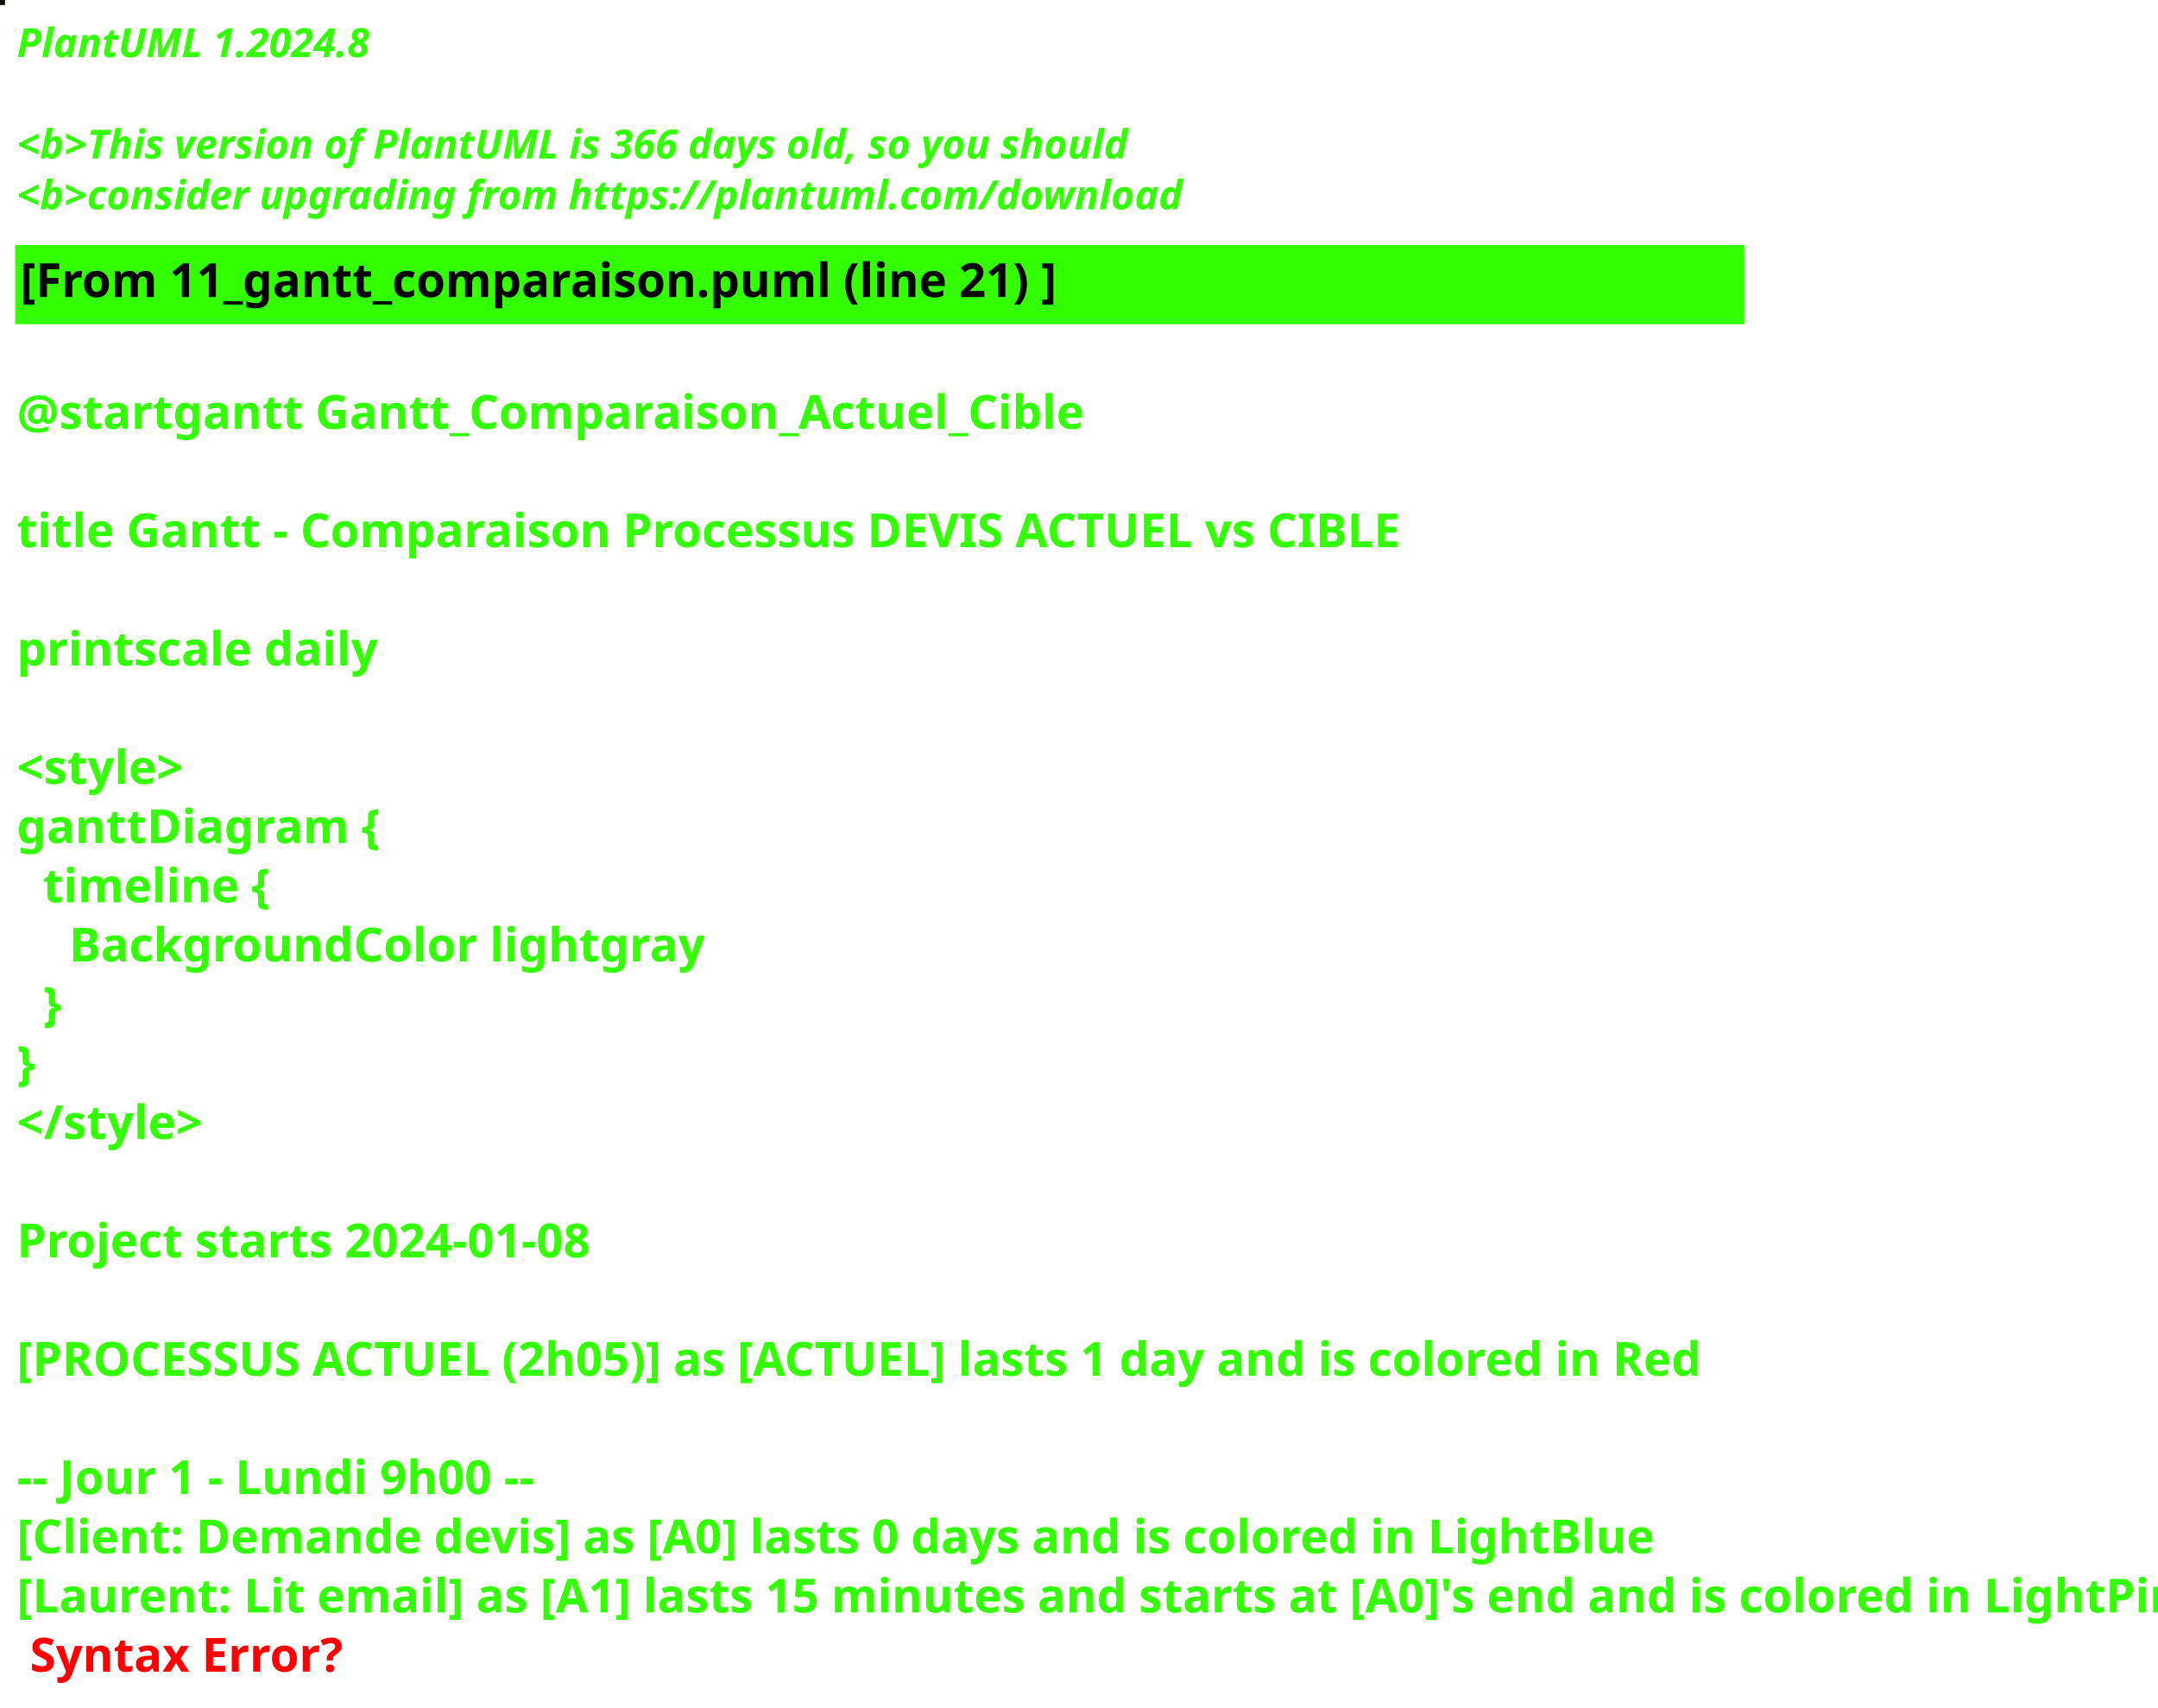
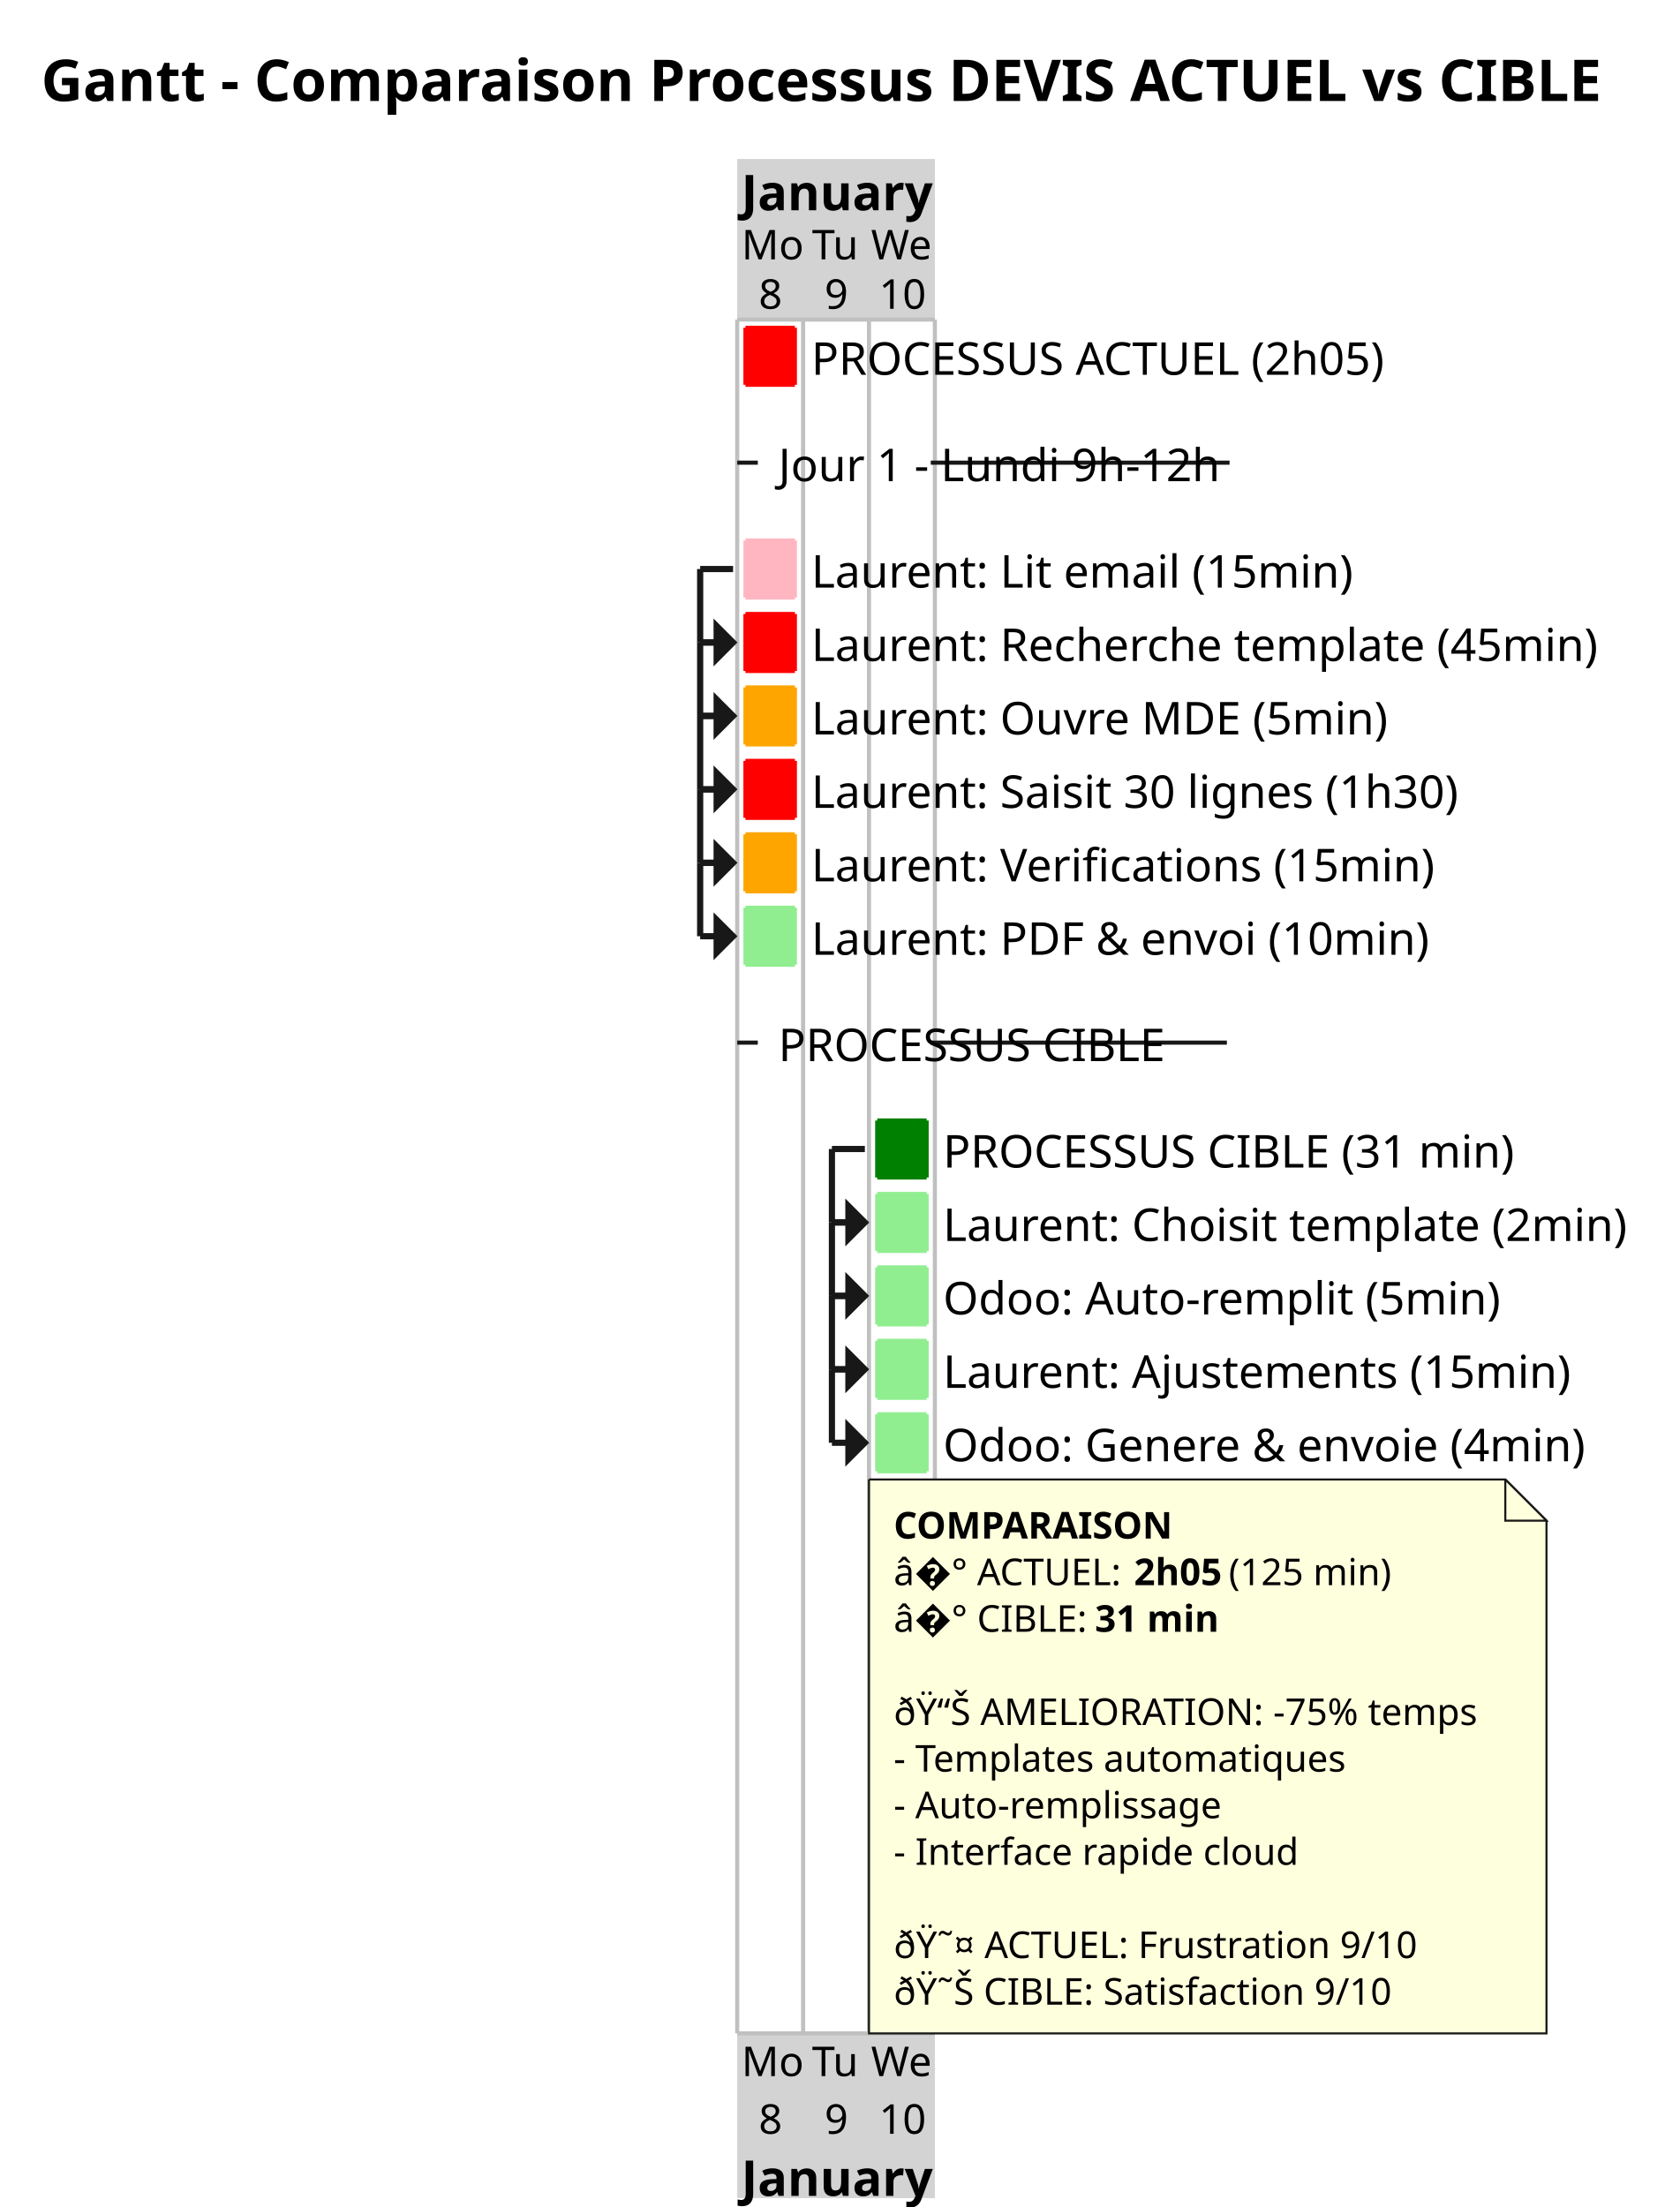
- <svg xmlns="http://www.w3.org/2000/svg" contentStyleType="text/css" height="508px" preserveAspectRatio="none" style="width:642px;height:508px;background:#000000;" version="1.1" viewBox="0 0 642 508" width="642px" zoomAndPan="magnify">
+ <svg xmlns="http://www.w3.org/2000/svg" contentStyleType="text/css" height="536px" preserveAspectRatio="none" style="width:408px;height:536px;background:#FFFFFF;" version="1.1" viewBox="0 0 408 536" width="408px" zoomAndPan="magnify">
  <defs />
  <g>
-     <rect fill="#0B0D00" height="1" style="stroke:#0B0D00;stroke-width:1;" width="1" x="0" y="0" />
-     <text fill="#33FF02" font-family="sans-serif" font-size="12" font-style="italic" font-weight="bold" lengthAdjust="spacing" textLength="105.375" x="5" y="17">PlantUML 1.2024.8</text>
-     <text fill="#33FF02" font-family="sans-serif" font-size="12" font-style="italic" font-weight="bold" lengthAdjust="spacing" textLength="3.334" x="5" y="32.094"> </text>
-     <text fill="#33FF02" font-family="sans-serif" font-size="12" font-style="italic" font-weight="bold" lengthAdjust="spacing" textLength="342.07" x="5" y="47.188">&lt;b&gt;This version of PlantUML is 366 days old, so you should</text>
-     <text fill="#33FF02" font-family="sans-serif" font-size="12" font-style="italic" font-weight="bold" lengthAdjust="spacing" textLength="344.01" x="5" y="62.281">&lt;b&gt;consider upgrading from https://plantuml.com/download</text>
-     <rect fill="#33FF02" height="22.609" style="stroke:#33FF02;stroke-width:1;" width="513.427" x="5" y="73.375" />
-     <text fill="#000000" font-family="sans-serif" font-size="14" font-weight="bold" lengthAdjust="spacing" textLength="298.724" x="6" y="88.375">[From 11_gantt_comparaison.puml (line 21) ]</text>
-     <text fill="#33FF02" font-family="sans-serif" font-size="14" font-weight="bold" lengthAdjust="spacing" textLength="3.89" x="5" y="109.984"> </text>
-     <text fill="#33FF02" font-family="sans-serif" font-size="14" font-weight="bold" lengthAdjust="spacing" textLength="308.485" x="5" y="127.594">@startgantt Gantt_Comparaison_Actuel_Cible</text>
-     <text fill="#33FF02" font-family="sans-serif" font-size="14" font-weight="bold" lengthAdjust="spacing" textLength="3.89" x="5" y="145.203"> </text>
-     <text fill="#33FF02" font-family="sans-serif" font-size="14" font-weight="bold" lengthAdjust="spacing" textLength="413.861" x="5" y="162.812">title Gantt - Comparaison Processus DEVIS ACTUEL vs CIBLE</text>
-     <text fill="#33FF02" font-family="sans-serif" font-size="14" font-weight="bold" lengthAdjust="spacing" textLength="3.89" x="5" y="180.422"> </text>
-     <text fill="#33FF02" font-family="sans-serif" font-size="14" font-weight="bold" lengthAdjust="spacing" textLength="101.931" x="5" y="198.031">printscale daily</text>
-     <text fill="#33FF02" font-family="sans-serif" font-size="14" font-weight="bold" lengthAdjust="spacing" textLength="3.89" x="5" y="215.641"> </text>
-     <text fill="#33FF02" font-family="sans-serif" font-size="14" font-weight="bold" lengthAdjust="spacing" textLength="48.262" x="5" y="233.25">&lt;style&gt;</text>
-     <text fill="#33FF02" font-family="sans-serif" font-size="14" font-weight="bold" lengthAdjust="spacing" textLength="99.572" x="5" y="250.859">ganttDiagram {</text>
-     <text fill="#33FF02" font-family="sans-serif" font-size="14" font-weight="bold" lengthAdjust="spacing" textLength="62.241" x="12.779" y="268.469">timeline {</text>
-     <text fill="#33FF02" font-family="sans-serif" font-size="14" font-weight="bold" lengthAdjust="spacing" textLength="181.234" x="20.559" y="286.078">BackgroundColor lightgray</text>
-     <text fill="#33FF02" font-family="sans-serif" font-size="14" font-weight="bold" lengthAdjust="spacing" textLength="5.448" x="12.779" y="303.688">}</text>
-     <text fill="#33FF02" font-family="sans-serif" font-size="14" font-weight="bold" lengthAdjust="spacing" textLength="5.448" x="5" y="321.297">}</text>
-     <text fill="#33FF02" font-family="sans-serif" font-size="14" font-weight="bold" lengthAdjust="spacing" textLength="52.151" x="5" y="338.906">&lt;/style&gt;</text>
-     <text fill="#33FF02" font-family="sans-serif" font-size="14" font-weight="bold" lengthAdjust="spacing" textLength="3.89" x="5" y="356.516"> </text>
-     <text fill="#33FF02" font-family="sans-serif" font-size="14" font-weight="bold" lengthAdjust="spacing" textLength="164.985" x="5" y="374.125">Project starts 2024-01-08</text>
-     <text fill="#33FF02" font-family="sans-serif" font-size="14" font-weight="bold" lengthAdjust="spacing" textLength="3.89" x="5" y="391.734"> </text>
-     <text fill="#33FF02" font-family="sans-serif" font-size="14" font-weight="bold" lengthAdjust="spacing" textLength="513.427" x="5" y="409.344">[PROCESSUS ACTUEL (2h05)] as [ACTUEL] lasts 1 day and is colored in Red</text>
-     <text fill="#33FF02" font-family="sans-serif" font-size="14" font-weight="bold" lengthAdjust="spacing" textLength="3.89" x="5" y="426.953"> </text>
-     <text fill="#33FF02" font-family="sans-serif" font-size="14" font-weight="bold" lengthAdjust="spacing" textLength="154.779" x="5" y="444.562">-- Jour 1 - Lundi 9h00 --</text>
-     <text fill="#33FF02" font-family="sans-serif" font-size="14" font-weight="bold" lengthAdjust="spacing" textLength="476.889" x="5" y="462.172">[Client: Demande devis] as [A0] lasts 0 days and is colored in LightBlue</text>
-     <text fill="#33FF02" font-family="sans-serif" font-size="14" font-weight="bold" lengthAdjust="spacing" text-decoration="wavy underline" textLength="630.342" x="5" y="479.781">[Laurent: Lit email] as [A1] lasts 15 minutes and starts at [A0]'s end and is colored in LightPink</text>
-     <text fill="#FF0000" font-family="sans-serif" font-size="14" font-weight="bold" lengthAdjust="spacing" textLength="92.586" x="8.89" y="497.391">Syntax Error?</text>
+     <text fill="#000000" font-family="sans-serif" font-size="14" font-weight="bold" lengthAdjust="spacing" textLength="385.082" x="10" y="24.533">Gantt - Comparaison Processus DEVIS ACTUEL vs CIBLE</text>
+     <rect fill="#D3D3D3" height="39" style="stroke:none;stroke-width:1;" width="48" x="179.041" y="38.609" />
+     <rect fill="#D3D3D3" height="40" style="stroke:none;stroke-width:1;" width="48" x="179.041" y="493.836" />
+     <text fill="#000000" font-family="sans-serif" font-size="10" lengthAdjust="spacing" textLength="13.892" x="180.095" y="62.99">Mo</text>
+     <text fill="#000000" font-family="sans-serif" font-size="10" lengthAdjust="spacing" textLength="11.67" x="197.206" y="62.99">Tu</text>
+     <text fill="#000000" font-family="sans-serif" font-size="10" lengthAdjust="spacing" textLength="15" x="211.541" y="62.99">We</text>
+     <text fill="#000000" font-family="sans-serif" font-size="10" lengthAdjust="spacing" textLength="5.561" x="184.26" y="74.99">8</text>
+     <text fill="#000000" font-family="sans-serif" font-size="10" lengthAdjust="spacing" textLength="5.561" x="200.26" y="74.99">9</text>
+     <text fill="#000000" font-family="sans-serif" font-size="10" lengthAdjust="spacing" textLength="11.123" x="213.48" y="74.99">10</text>
+     <text fill="#000000" font-family="sans-serif" font-size="12" font-weight="bold" lengthAdjust="spacing" textLength="46.025" x="180.028" y="51.066">January</text>
+     <line style="stroke:#C0C0C0;stroke-width:1;" x1="179.041" x2="179.041" y1="77.609" y2="493.836" />
+     <line style="stroke:#C0C0C0;stroke-width:1;" x1="195.041" x2="195.041" y1="77.609" y2="493.836" />
+     <line style="stroke:#C0C0C0;stroke-width:1;" x1="211.041" x2="211.041" y1="77.609" y2="493.836" />
+     <line style="stroke:#C0C0C0;stroke-width:1;" x1="227.041" x2="227.041" y1="77.609" y2="493.836" />
+     <line style="stroke:#C0C0C0;stroke-width:1;" x1="179.041" x2="227.041" y1="77.609" y2="77.609" />
+     <line style="stroke:#C0C0C0;stroke-width:1;" x1="179.041" x2="227.041" y1="493.836" y2="493.836" />
+     <line style="stroke:#181818;stroke-width:1.5;" x1="178.041" x2="170.041" y1="138.199" y2="138.199" />
+     <line style="stroke:#181818;stroke-width:1.5;" x1="170.041" x2="170.041" y1="138.199" y2="156.035" />
+     <line style="stroke:#181818;stroke-width:1.5;" x1="170.041" x2="178.041" y1="156.035" y2="156.035" />
+     <polygon fill="#181818" points="174.041,152.035,174.041,156.035,174.041,160.035,178.041,156.035" style="stroke:#181818;stroke-width:1.5;" />
+     <line style="stroke:#181818;stroke-width:1.5;" x1="178.041" x2="170.041" y1="156.035" y2="156.035" />
+     <line style="stroke:#181818;stroke-width:1.5;" x1="170.041" x2="170.041" y1="156.035" y2="173.871" />
+     <line style="stroke:#181818;stroke-width:1.5;" x1="170.041" x2="178.041" y1="173.871" y2="173.871" />
+     <polygon fill="#181818" points="174.041,169.871,174.041,173.871,174.041,177.871,178.041,173.871" style="stroke:#181818;stroke-width:1.5;" />
+     <line style="stroke:#181818;stroke-width:1.5;" x1="178.041" x2="170.041" y1="173.871" y2="173.871" />
+     <line style="stroke:#181818;stroke-width:1.5;" x1="170.041" x2="170.041" y1="173.871" y2="191.707" />
+     <line style="stroke:#181818;stroke-width:1.5;" x1="170.041" x2="178.041" y1="191.707" y2="191.707" />
+     <polygon fill="#181818" points="174.041,187.707,174.041,191.707,174.041,195.707,178.041,191.707" style="stroke:#181818;stroke-width:1.5;" />
+     <line style="stroke:#181818;stroke-width:1.5;" x1="178.041" x2="170.041" y1="191.707" y2="191.707" />
+     <line style="stroke:#181818;stroke-width:1.5;" x1="170.041" x2="170.041" y1="191.707" y2="209.543" />
+     <line style="stroke:#181818;stroke-width:1.5;" x1="170.041" x2="178.041" y1="209.543" y2="209.543" />
+     <polygon fill="#181818" points="174.041,205.543,174.041,209.543,174.041,213.543,178.041,209.543" style="stroke:#181818;stroke-width:1.5;" />
+     <line style="stroke:#181818;stroke-width:1.5;" x1="178.041" x2="170.041" y1="209.543" y2="209.543" />
+     <line style="stroke:#181818;stroke-width:1.5;" x1="170.041" x2="170.041" y1="209.543" y2="227.379" />
+     <line style="stroke:#181818;stroke-width:1.5;" x1="170.041" x2="178.041" y1="227.379" y2="227.379" />
+     <polygon fill="#181818" points="174.041,223.379,174.041,227.379,174.041,231.379,178.041,227.379" style="stroke:#181818;stroke-width:1.5;" />
+     <line style="stroke:#181818;stroke-width:1.5;" x1="210.041" x2="202.041" y1="279.051" y2="279.051" />
+     <line style="stroke:#181818;stroke-width:1.5;" x1="202.041" x2="202.041" y1="279.051" y2="296.887" />
+     <line style="stroke:#181818;stroke-width:1.5;" x1="202.041" x2="210.041" y1="296.887" y2="296.887" />
+     <polygon fill="#181818" points="206.041,292.887,206.041,296.887,206.041,300.887,210.041,296.887" style="stroke:#181818;stroke-width:1.5;" />
+     <line style="stroke:#181818;stroke-width:1.5;" x1="210.041" x2="202.041" y1="296.887" y2="296.887" />
+     <line style="stroke:#181818;stroke-width:1.5;" x1="202.041" x2="202.041" y1="296.887" y2="314.723" />
+     <line style="stroke:#181818;stroke-width:1.5;" x1="202.041" x2="210.041" y1="314.723" y2="314.723" />
+     <polygon fill="#181818" points="206.041,310.723,206.041,314.723,206.041,318.723,210.041,314.723" style="stroke:#181818;stroke-width:1.5;" />
+     <line style="stroke:#181818;stroke-width:1.5;" x1="210.041" x2="202.041" y1="314.723" y2="314.723" />
+     <line style="stroke:#181818;stroke-width:1.5;" x1="202.041" x2="202.041" y1="314.723" y2="332.559" />
+     <line style="stroke:#181818;stroke-width:1.5;" x1="202.041" x2="210.041" y1="332.559" y2="332.559" />
+     <polygon fill="#181818" points="206.041,328.559,206.041,332.559,206.041,336.559,210.041,332.559" style="stroke:#181818;stroke-width:1.5;" />
+     <line style="stroke:#181818;stroke-width:1.5;" x1="210.041" x2="202.041" y1="332.559" y2="332.559" />
+     <line style="stroke:#181818;stroke-width:1.5;" x1="202.041" x2="202.041" y1="332.559" y2="350.394" />
+     <line style="stroke:#181818;stroke-width:1.5;" x1="202.041" x2="210.041" y1="350.394" y2="350.394" />
+     <polygon fill="#181818" points="206.041,346.394,206.041,350.394,206.041,354.394,210.041,350.394" style="stroke:#181818;stroke-width:1.5;" />
+     <rect fill="#FF0000" height="13.836" style="stroke:none;stroke-width:1;" width="12" x="181.041" y="79.609" />
+     <line style="stroke:#FF0000;stroke-width:1;" x1="181.041" x2="193.041" y1="79.609" y2="79.609" />
+     <line style="stroke:#FF0000;stroke-width:1;" x1="181.041" x2="193.041" y1="93.445" y2="93.445" />
+     <line style="stroke:#FF0000;stroke-width:1;" x1="181.041" x2="181.041" y1="79.609" y2="93.445" />
+     <line style="stroke:#FF0000;stroke-width:1;" x1="193.041" x2="193.041" y1="79.609" y2="93.445" />
+     <line style="stroke:#181818;stroke-width:1;" x1="179.041" x2="184.041" y1="112.363" y2="112.363" />
+     <line style="stroke:#181818;stroke-width:1;" x1="298.611" x2="226.041" y1="112.363" y2="112.363" />
+     <rect fill="#FFB6C1" height="13.836" style="stroke:none;stroke-width:1;" width="12" x="181.041" y="131.281" />
+     <line style="stroke:#FFB6C1;stroke-width:1;" x1="181.041" x2="193.041" y1="131.281" y2="131.281" />
+     <line style="stroke:#FFB6C1;stroke-width:1;" x1="181.041" x2="193.041" y1="145.117" y2="145.117" />
+     <line style="stroke:#FFB6C1;stroke-width:1;" x1="181.041" x2="181.041" y1="131.281" y2="145.117" />
+     <line style="stroke:#FFB6C1;stroke-width:1;" x1="193.041" x2="193.041" y1="131.281" y2="145.117" />
+     <rect fill="#FF0000" height="13.836" style="stroke:none;stroke-width:1;" width="12" x="181.041" y="149.117" />
+     <line style="stroke:#FF0000;stroke-width:1;" x1="181.041" x2="193.041" y1="149.117" y2="149.117" />
+     <line style="stroke:#FF0000;stroke-width:1;" x1="181.041" x2="193.041" y1="162.953" y2="162.953" />
+     <line style="stroke:#FF0000;stroke-width:1;" x1="181.041" x2="181.041" y1="149.117" y2="162.953" />
+     <line style="stroke:#FF0000;stroke-width:1;" x1="193.041" x2="193.041" y1="149.117" y2="162.953" />
+     <rect fill="#FFA500" height="13.836" style="stroke:none;stroke-width:1;" width="12" x="181.041" y="166.953" />
+     <line style="stroke:#FFA500;stroke-width:1;" x1="181.041" x2="193.041" y1="166.953" y2="166.953" />
+     <line style="stroke:#FFA500;stroke-width:1;" x1="181.041" x2="193.041" y1="180.789" y2="180.789" />
+     <line style="stroke:#FFA500;stroke-width:1;" x1="181.041" x2="181.041" y1="166.953" y2="180.789" />
+     <line style="stroke:#FFA500;stroke-width:1;" x1="193.041" x2="193.041" y1="166.953" y2="180.789" />
+     <rect fill="#FF0000" height="13.836" style="stroke:none;stroke-width:1;" width="12" x="181.041" y="184.789" />
+     <line style="stroke:#FF0000;stroke-width:1;" x1="181.041" x2="193.041" y1="184.789" y2="184.789" />
+     <line style="stroke:#FF0000;stroke-width:1;" x1="181.041" x2="193.041" y1="198.625" y2="198.625" />
+     <line style="stroke:#FF0000;stroke-width:1;" x1="181.041" x2="181.041" y1="184.789" y2="198.625" />
+     <line style="stroke:#FF0000;stroke-width:1;" x1="193.041" x2="193.041" y1="184.789" y2="198.625" />
+     <rect fill="#FFA500" height="13.836" style="stroke:none;stroke-width:1;" width="12" x="181.041" y="202.625" />
+     <line style="stroke:#FFA500;stroke-width:1;" x1="181.041" x2="193.041" y1="202.625" y2="202.625" />
+     <line style="stroke:#FFA500;stroke-width:1;" x1="181.041" x2="193.041" y1="216.461" y2="216.461" />
+     <line style="stroke:#FFA500;stroke-width:1;" x1="181.041" x2="181.041" y1="202.625" y2="216.461" />
+     <line style="stroke:#FFA500;stroke-width:1;" x1="193.041" x2="193.041" y1="202.625" y2="216.461" />
+     <rect fill="#90EE90" height="13.836" style="stroke:none;stroke-width:1;" width="12" x="181.041" y="220.461" />
+     <line style="stroke:#90EE90;stroke-width:1;" x1="181.041" x2="193.041" y1="220.461" y2="220.461" />
+     <line style="stroke:#90EE90;stroke-width:1;" x1="181.041" x2="193.041" y1="234.297" y2="234.297" />
+     <line style="stroke:#90EE90;stroke-width:1;" x1="181.041" x2="181.041" y1="220.461" y2="234.297" />
+     <line style="stroke:#90EE90;stroke-width:1;" x1="193.041" x2="193.041" y1="220.461" y2="234.297" />
+     <line style="stroke:#181818;stroke-width:1;" x1="179.041" x2="184.041" y1="253.215" y2="253.215" />
+     <line style="stroke:#181818;stroke-width:1;" x1="297.961" x2="226.041" y1="253.215" y2="253.215" />
+     <rect fill="#008000" height="13.836" style="stroke:none;stroke-width:1;" width="12" x="213.041" y="272.133" />
+     <line style="stroke:#008000;stroke-width:1;" x1="213.041" x2="225.041" y1="272.133" y2="272.133" />
+     <line style="stroke:#008000;stroke-width:1;" x1="213.041" x2="225.041" y1="285.969" y2="285.969" />
+     <line style="stroke:#008000;stroke-width:1;" x1="213.041" x2="213.041" y1="272.133" y2="285.969" />
+     <line style="stroke:#008000;stroke-width:1;" x1="225.041" x2="225.041" y1="272.133" y2="285.969" />
+     <rect fill="#90EE90" height="13.836" style="stroke:none;stroke-width:1;" width="12" x="213.041" y="289.969" />
+     <line style="stroke:#90EE90;stroke-width:1;" x1="213.041" x2="225.041" y1="289.969" y2="289.969" />
+     <line style="stroke:#90EE90;stroke-width:1;" x1="213.041" x2="225.041" y1="303.805" y2="303.805" />
+     <line style="stroke:#90EE90;stroke-width:1;" x1="213.041" x2="213.041" y1="289.969" y2="303.805" />
+     <line style="stroke:#90EE90;stroke-width:1;" x1="225.041" x2="225.041" y1="289.969" y2="303.805" />
+     <rect fill="#90EE90" height="13.836" style="stroke:none;stroke-width:1;" width="12" x="213.041" y="307.805" />
+     <line style="stroke:#90EE90;stroke-width:1;" x1="213.041" x2="225.041" y1="307.805" y2="307.805" />
+     <line style="stroke:#90EE90;stroke-width:1;" x1="213.041" x2="225.041" y1="321.641" y2="321.641" />
+     <line style="stroke:#90EE90;stroke-width:1;" x1="213.041" x2="213.041" y1="307.805" y2="321.641" />
+     <line style="stroke:#90EE90;stroke-width:1;" x1="225.041" x2="225.041" y1="307.805" y2="321.641" />
+     <rect fill="#90EE90" height="13.836" style="stroke:none;stroke-width:1;" width="12" x="213.041" y="325.641" />
+     <line style="stroke:#90EE90;stroke-width:1;" x1="213.041" x2="225.041" y1="325.641" y2="325.641" />
+     <line style="stroke:#90EE90;stroke-width:1;" x1="213.041" x2="225.041" y1="339.477" y2="339.477" />
+     <line style="stroke:#90EE90;stroke-width:1;" x1="213.041" x2="213.041" y1="325.641" y2="339.477" />
+     <line style="stroke:#90EE90;stroke-width:1;" x1="225.041" x2="225.041" y1="325.641" y2="339.477" />
+     <path d="M211.041,359.312 L211.041,493.836 L375.58,493.836 L375.58,369.312 L365.58,359.312 L211.041,359.312 " fill="#FEFFDD" style="stroke:#181818;stroke-width:0.5;" />
+     <path d="M365.58,359.312 L365.58,369.312 L375.58,369.312 L365.58,359.312 " fill="#FEFFDD" style="stroke:#181818;stroke-width:0.5;" />
+     <text fill="#000000" font-family="sans-serif" font-size="9" font-weight="bold" lengthAdjust="spacing" textLength="68.502" x="217.041" y="373.655">COMPARAISON</text>
+     <text fill="#000000" font-family="sans-serif" font-size="9" lengthAdjust="spacing" textLength="55.863" x="217.041" y="384.976">â�° ACTUEL:</text>
+     <text fill="#000000" font-family="sans-serif" font-size="9" font-weight="bold" lengthAdjust="spacing" textLength="20.514" x="275.405" y="384.976">2h05</text>
+     <text fill="#000000" font-family="sans-serif" font-size="9" lengthAdjust="spacing" textLength="38.013" x="298.419" y="384.976">(125 min)</text>
+     <text fill="#000000" font-family="sans-serif" font-size="9" lengthAdjust="spacing" textLength="46.367" x="217.041" y="396.296">â�° CIBLE:</text>
+     <text fill="#000000" font-family="sans-serif" font-size="9" font-weight="bold" lengthAdjust="spacing" textLength="28.512" x="265.908" y="396.296">31 min</text>
+     <text fill="#000000" font-family="sans-serif" font-size="9" lengthAdjust="spacing" textLength="2.501" x="217.041" y="407.616"> </text>
+     <text fill="#000000" font-family="sans-serif" font-size="9" lengthAdjust="spacing" textLength="143.539" x="217.041" y="418.937">ðŸ“Š AMELIORATION: -75% temps</text>
+     <text fill="#000000" font-family="sans-serif" font-size="9" lengthAdjust="spacing" textLength="104.049" x="217.041" y="430.257">- Templates automatiques</text>
+     <text fill="#000000" font-family="sans-serif" font-size="9" lengthAdjust="spacing" textLength="75.529" x="217.041" y="441.577">- Auto-remplissage</text>
+     <text fill="#000000" font-family="sans-serif" font-size="9" lengthAdjust="spacing" textLength="92.052" x="217.041" y="452.897">- Interface rapide cloud</text>
+     <text fill="#000000" font-family="sans-serif" font-size="9" lengthAdjust="spacing" textLength="2.501" x="217.041" y="464.218"> </text>
+     <text fill="#000000" font-family="sans-serif" font-size="9" lengthAdjust="spacing" textLength="125.051" x="217.041" y="475.538">ðŸ˜¤ ACTUEL: Frustration 9/10</text>
+     <text fill="#000000" font-family="sans-serif" font-size="9" lengthAdjust="spacing" textLength="120.063" x="217.041" y="486.858">ðŸ˜Š CIBLE: Satisfaction 9/10</text>
+     <rect fill="#90EE90" height="13.836" style="stroke:none;stroke-width:1;" width="12" x="213.041" y="343.477" />
+     <line style="stroke:#90EE90;stroke-width:1;" x1="213.041" x2="225.041" y1="343.477" y2="343.477" />
+     <line style="stroke:#90EE90;stroke-width:1;" x1="213.041" x2="225.041" y1="357.312" y2="357.312" />
+     <line style="stroke:#90EE90;stroke-width:1;" x1="213.041" x2="213.041" y1="343.477" y2="357.312" />
+     <line style="stroke:#90EE90;stroke-width:1;" x1="225.041" x2="225.041" y1="343.477" y2="357.312" />
+     <text fill="#000000" font-family="sans-serif" font-size="11" lengthAdjust="spacing" textLength="150.38" x="197.041" y="91.028">PROCESSUS ACTUEL (2h05)</text>
+     <text fill="#000000" font-family="sans-serif" font-size="11" lengthAdjust="spacing" textLength="104.57" x="189.041" y="116.864">Jour 1 - Lundi 9h-12h</text>
+     <text fill="#000000" font-family="sans-serif" font-size="11" lengthAdjust="spacing" textLength="124.722" x="197.041" y="142.7">Laurent: Lit email (15min)</text>
+     <text fill="#000000" font-family="sans-serif" font-size="11" lengthAdjust="spacing" textLength="182.204" x="197.041" y="160.536">Laurent: Recherche template (45min)</text>
+     <text fill="#000000" font-family="sans-serif" font-size="11" lengthAdjust="spacing" textLength="135.099" x="197.041" y="178.372">Laurent: Ouvre MDE (5min)</text>
+     <text fill="#000000" font-family="sans-serif" font-size="11" lengthAdjust="spacing" textLength="152.26" x="197.041" y="196.208">Laurent: Saisit 30 lignes (1h30)</text>
+     <text fill="#000000" font-family="sans-serif" font-size="11" lengthAdjust="spacing" textLength="143.677" x="197.041" y="214.044">Laurent: Verifications (15min)</text>
+     <text fill="#000000" font-family="sans-serif" font-size="11" lengthAdjust="spacing" textLength="145.508" x="197.041" y="231.88">Laurent: PDF &amp; envoi (10min)</text>
+     <text fill="#000000" font-family="sans-serif" font-size="11" lengthAdjust="spacing" textLength="103.92" x="189.041" y="257.716">PROCESSUS CIBLE</text>
+     <text fill="#000000" font-family="sans-serif" font-size="11" lengthAdjust="spacing" textLength="147.318" x="229.041" y="283.552">PROCESSUS CIBLE (31 min)</text>
+     <text fill="#000000" font-family="sans-serif" font-size="11" lengthAdjust="spacing" textLength="156.514" x="229.041" y="301.388">Laurent: Choisit template (2min)</text>
+     <text fill="#000000" font-family="sans-serif" font-size="11" lengthAdjust="spacing" textLength="126.543" x="229.041" y="319.224">Odoo: Auto-remplit (5min)</text>
+     <text fill="#000000" font-family="sans-serif" font-size="11" lengthAdjust="spacing" textLength="144.289" x="229.041" y="337.06">Laurent: Ajustements (15min)</text>
+     <text fill="#000000" font-family="sans-serif" font-size="11" lengthAdjust="spacing" textLength="149.8" x="229.041" y="354.896">Odoo: Genere &amp; envoie (4min)</text>
+     <text fill="#000000" font-family="sans-serif" font-size="10" lengthAdjust="spacing" textLength="13.892" x="180.095" y="504.217">Mo</text>
+     <text fill="#000000" font-family="sans-serif" font-size="10" lengthAdjust="spacing" textLength="11.67" x="197.206" y="504.217">Tu</text>
+     <text fill="#000000" font-family="sans-serif" font-size="10" lengthAdjust="spacing" textLength="15" x="211.541" y="504.217">We</text>
+     <text fill="#000000" font-family="sans-serif" font-size="10" lengthAdjust="spacing" textLength="5.561" x="184.26" y="518.217">8</text>
+     <text fill="#000000" font-family="sans-serif" font-size="10" lengthAdjust="spacing" textLength="5.561" x="200.26" y="518.217">9</text>
+     <text fill="#000000" font-family="sans-serif" font-size="10" lengthAdjust="spacing" textLength="11.123" x="213.48" y="518.217">10</text>
+     <text fill="#000000" font-family="sans-serif" font-size="12" font-weight="bold" lengthAdjust="spacing" textLength="46.025" x="180.028" y="533.293">January</text>
  </g>
</svg>
